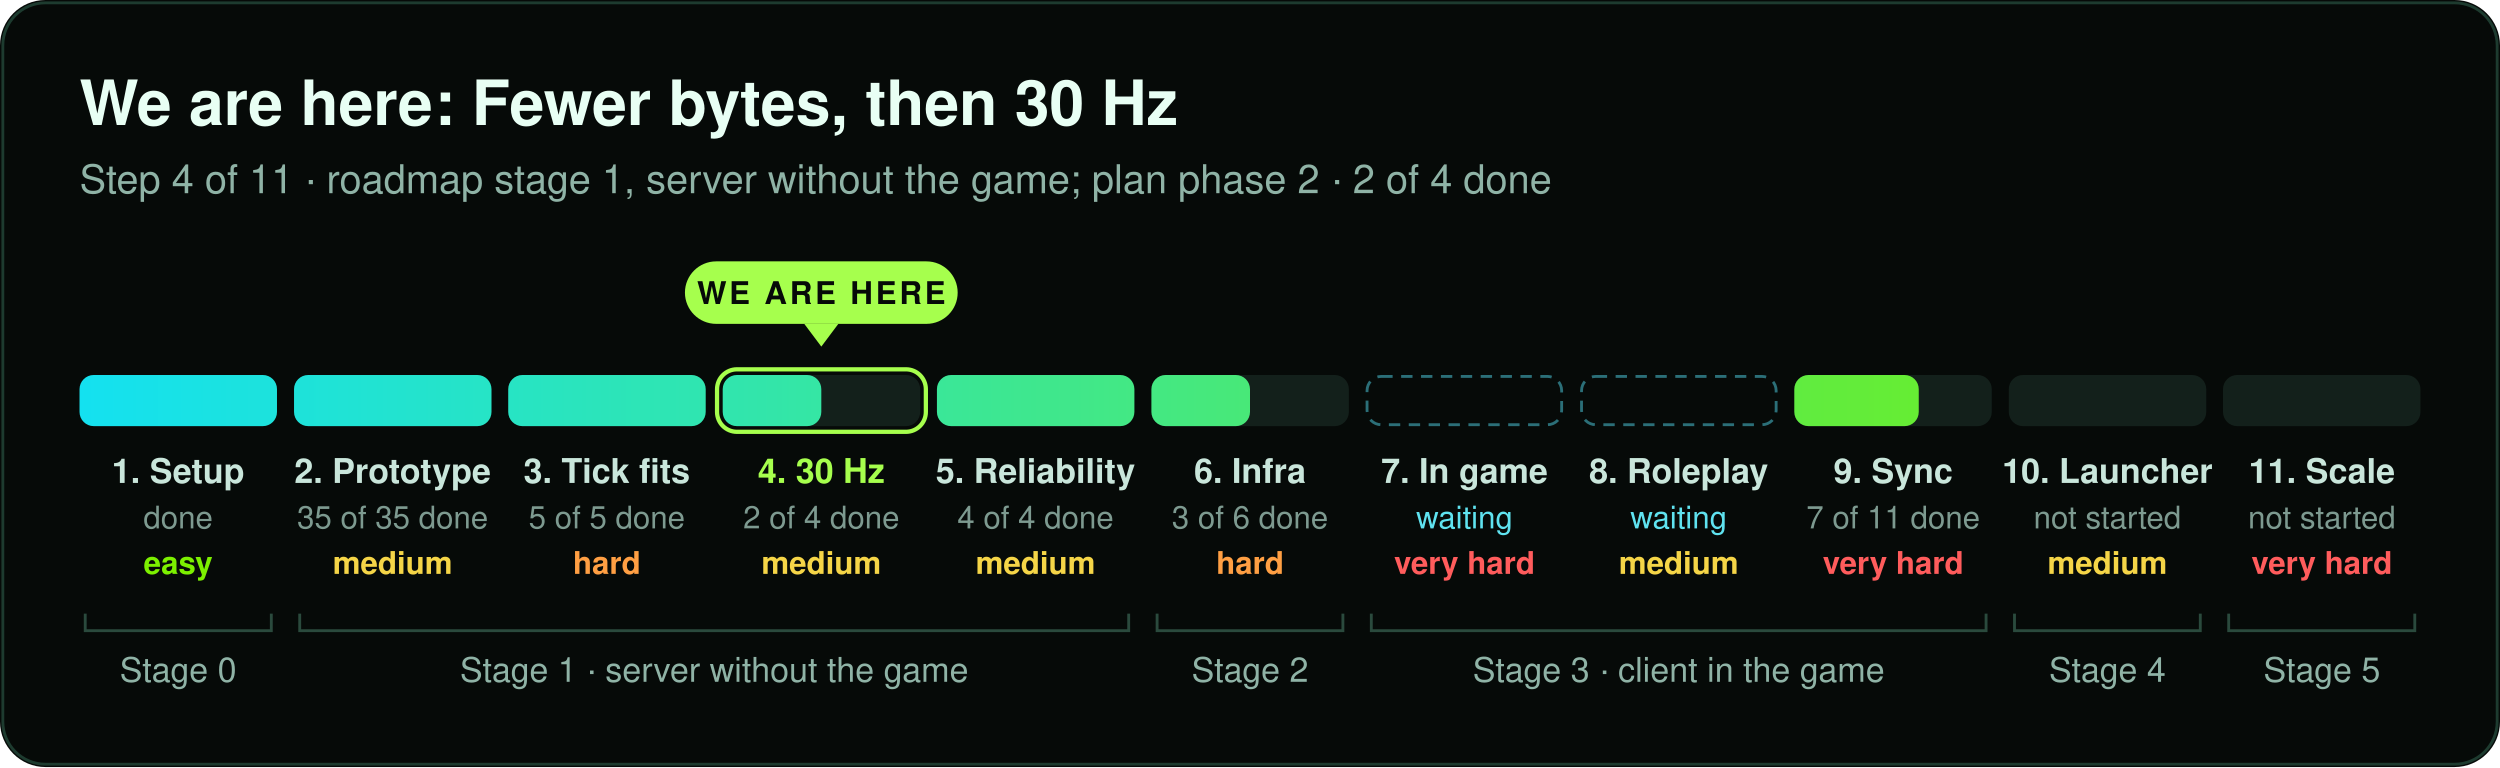
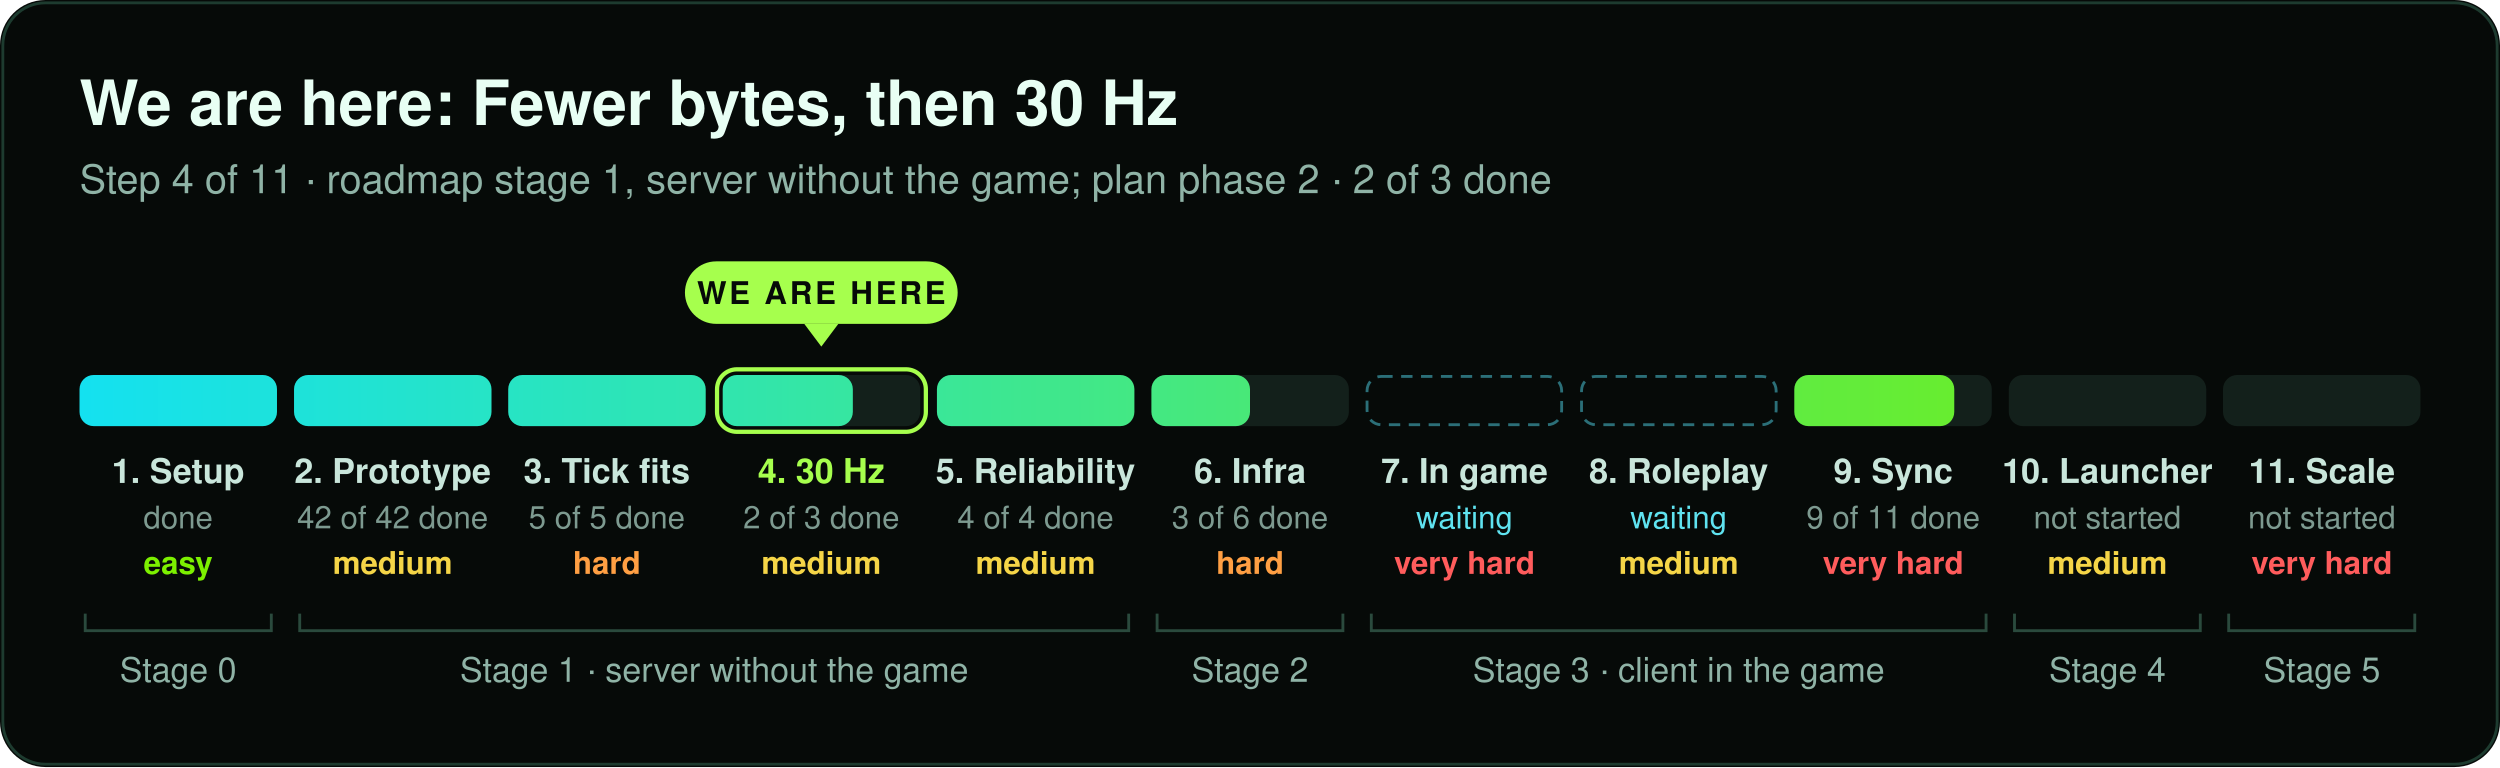
<svg xmlns="http://www.w3.org/2000/svg" width="880" height="270" viewBox="0 0 880 270" role="img" aria-label="Sawgrass progress">
  <defs>
    <linearGradient id="g" gradientUnits="userSpaceOnUse" x1="28" x2="852" y1="0" y2="0">
      <stop offset="0" stop-color="#14e1f0" />
      <stop offset="1" stop-color="#7cf000" />
    </linearGradient>
  </defs>
  <style>text{font-family:-apple-system,BlinkMacSystemFont,'Segoe UI',Helvetica,Arial,sans-serif}.h{font-size:22px;font-weight:700;fill:#e8fff4}.s{font-size:14px;fill:#8fb3a6}.l{font-size:12px;font-weight:600;fill:#c9e6db}.c{font-size:12px;font-weight:700;fill:#a6ff4d}.n{font-size:11px;fill:#7d9a90}.w{font-size:11px;fill:#5fe3f0}.m{font-size:11px;font-weight:700;fill:#060a08;letter-spacing:1px}.b{font-size:12px;fill:#8fb3a6}.d{font-size:11px;font-weight:600}</style>
  <rect width="880" height="270" rx="16" fill="#060a08" />
  <rect x="1" y="1" width="878" height="268" rx="15" fill="none" stroke="#1d3b2f" />
  <text x="28" y="44" class="h">We are here: Fewer bytes, then 30 Hz</text>
-   <text x="28" y="68" class="s">Step 4 of 11 · roadmap stage 1, server without the game; plan phase 2 · 2 of 4 done</text>
+   <text x="28" y="68" class="s">Step 4 of 11 · roadmap stage 1, server without the game; plan phase 2 · 2 of 3 done</text>
  <rect x="28.0" y="132" width="69.5" height="18" rx="5" fill="#13201b" />
  <rect x="28.0" y="132" width="69.5" height="18" rx="5" fill="url(#g)" />
  <text x="62.7" y="170" class="l" text-anchor="middle">1. Setup</text>
  <text x="62.7" y="186" class="n" text-anchor="middle">done</text>
  <text x="62.7" y="202" class="d" fill="#7cf000" text-anchor="middle">easy</text>
  <rect x="103.5" y="132" width="69.5" height="18" rx="5" fill="#13201b" />
  <rect x="103.5" y="132" width="69.5" height="18" rx="5" fill="url(#g)" />
  <text x="138.2" y="170" class="l" text-anchor="middle">2. Prototype</text>
-   <text x="138.2" y="186" class="n" text-anchor="middle">35 of 35 done</text>
+   <text x="138.2" y="186" class="n" text-anchor="middle">42 of 42 done</text>
  <text x="138.2" y="202" class="d" fill="#f5d547" text-anchor="middle">medium</text>
  <rect x="178.9" y="132" width="69.5" height="18" rx="5" fill="#13201b" />
  <rect x="178.9" y="132" width="69.5" height="18" rx="5" fill="url(#g)" />
  <text x="213.6" y="170" class="l" text-anchor="middle">3. Tick fits</text>
  <text x="213.6" y="186" class="n" text-anchor="middle">5 of 5 done</text>
  <text x="213.6" y="202" class="d" fill="#ff9f43" text-anchor="middle">hard</text>
  <rect x="254.4" y="132" width="69.5" height="18" rx="5" fill="#13201b" />
-   <rect x="254.4" y="132" width="34.7" height="18" rx="5" fill="url(#g)" />
+   <rect x="254.4" y="132" width="45.8" height="18" rx="5" fill="url(#g)" />
  <rect x="252.4" y="130" width="73.5" height="22" rx="7" fill="none" stroke="#a6ff4d" stroke-width="1.5" />
  <rect x="241.1" y="92" width="96" height="22" rx="11" fill="#a6ff4d" />
  <text x="289.1" y="107" class="m" text-anchor="middle">WE ARE HERE</text>
  <path d="M283.1 114 L295.1 114 L289.1 122 Z" fill="#a6ff4d" />
  <text x="289.1" y="170" class="c" text-anchor="middle">4. 30 Hz</text>
-   <text x="289.1" y="186" class="n" text-anchor="middle">2 of 4 done</text>
+   <text x="289.1" y="186" class="n" text-anchor="middle">2 of 3 done</text>
  <text x="289.1" y="202" class="d" fill="#f5d547" text-anchor="middle">medium</text>
  <rect x="329.8" y="132" width="69.5" height="18" rx="5" fill="#13201b" />
  <rect x="329.8" y="132" width="69.5" height="18" rx="5" fill="url(#g)" />
  <text x="364.5" y="170" class="l" text-anchor="middle">5. Reliability</text>
  <text x="364.5" y="186" class="n" text-anchor="middle">4 of 4 done</text>
  <text x="364.5" y="202" class="d" fill="#f5d547" text-anchor="middle">medium</text>
  <rect x="405.3" y="132" width="69.5" height="18" rx="5" fill="#13201b" />
  <rect x="405.3" y="132" width="34.7" height="18" rx="5" fill="url(#g)" />
  <text x="440.0" y="170" class="l" text-anchor="middle">6. Infra</text>
  <text x="440.0" y="186" class="n" text-anchor="middle">3 of 6 done</text>
  <text x="440.0" y="202" class="d" fill="#ff9f43" text-anchor="middle">hard</text>
  <rect x="481.2" y="132.5" width="68.5" height="17" rx="5" fill="none" stroke="#2b6f78" stroke-dasharray="4 3" />
  <text x="515.5" y="170" class="l" text-anchor="middle">7. In game</text>
  <text x="515.5" y="186" class="w" text-anchor="middle">waiting</text>
  <text x="515.5" y="202" class="d" fill="#ff5c5c" text-anchor="middle">very hard</text>
  <rect x="556.7" y="132.5" width="68.5" height="17" rx="5" fill="none" stroke="#2b6f78" stroke-dasharray="4 3" />
  <text x="590.9" y="170" class="l" text-anchor="middle">8. Roleplay</text>
  <text x="590.9" y="186" class="w" text-anchor="middle">waiting</text>
  <text x="590.9" y="202" class="d" fill="#f5d547" text-anchor="middle">medium</text>
  <rect x="631.6" y="132" width="69.5" height="18" rx="5" fill="#13201b" />
-   <rect x="631.6" y="132" width="43.8" height="18" rx="5" fill="url(#g)" />
+   <rect x="631.6" y="132" width="56.3" height="18" rx="5" fill="url(#g)" />
  <text x="666.4" y="170" class="l" text-anchor="middle">9. Sync</text>
-   <text x="666.4" y="186" class="n" text-anchor="middle">7 of 11 done</text>
+   <text x="666.4" y="186" class="n" text-anchor="middle">9 of 11 done</text>
  <text x="666.4" y="202" class="d" fill="#ff5c5c" text-anchor="middle">very hard</text>
  <rect x="707.1" y="132" width="69.5" height="18" rx="5" fill="#13201b" />
  <text x="741.8" y="170" class="l" text-anchor="middle">10. Launcher</text>
  <text x="741.8" y="186" class="n" text-anchor="middle">not started</text>
  <text x="741.8" y="202" class="d" fill="#f5d547" text-anchor="middle">medium</text>
  <rect x="782.5" y="132" width="69.5" height="18" rx="5" fill="#13201b" />
  <text x="817.3" y="170" class="l" text-anchor="middle">11. Scale</text>
  <text x="817.3" y="186" class="n" text-anchor="middle">not started</text>
  <text x="817.3" y="202" class="d" fill="#ff5c5c" text-anchor="middle">very hard</text>
  <path d="M30.0 216 L30.0 222 L95.5 222 L95.5 216" fill="none" stroke="#2a4a3d" />
  <text x="62.7" y="240" class="b" text-anchor="middle">Stage 0</text>
  <path d="M105.5 216 L105.5 222 L397.3 222 L397.3 216" fill="none" stroke="#2a4a3d" />
  <text x="251.4" y="240" class="b" text-anchor="middle">Stage 1 · server without the game</text>
  <path d="M407.3 216 L407.3 222 L472.7 222 L472.7 216" fill="none" stroke="#2a4a3d" />
  <text x="440.0" y="240" class="b" text-anchor="middle">Stage 2</text>
  <path d="M482.7 216 L482.7 222 L699.1 222 L699.1 216" fill="none" stroke="#2a4a3d" />
  <text x="590.9" y="240" class="b" text-anchor="middle">Stage 3 · client in the game</text>
  <path d="M709.1 216 L709.1 222 L774.5 222 L774.5 216" fill="none" stroke="#2a4a3d" />
  <text x="741.8" y="240" class="b" text-anchor="middle">Stage 4</text>
  <path d="M784.5 216 L784.5 222 L850.0 222 L850.0 216" fill="none" stroke="#2a4a3d" />
  <text x="817.3" y="240" class="b" text-anchor="middle">Stage 5</text>
</svg>
